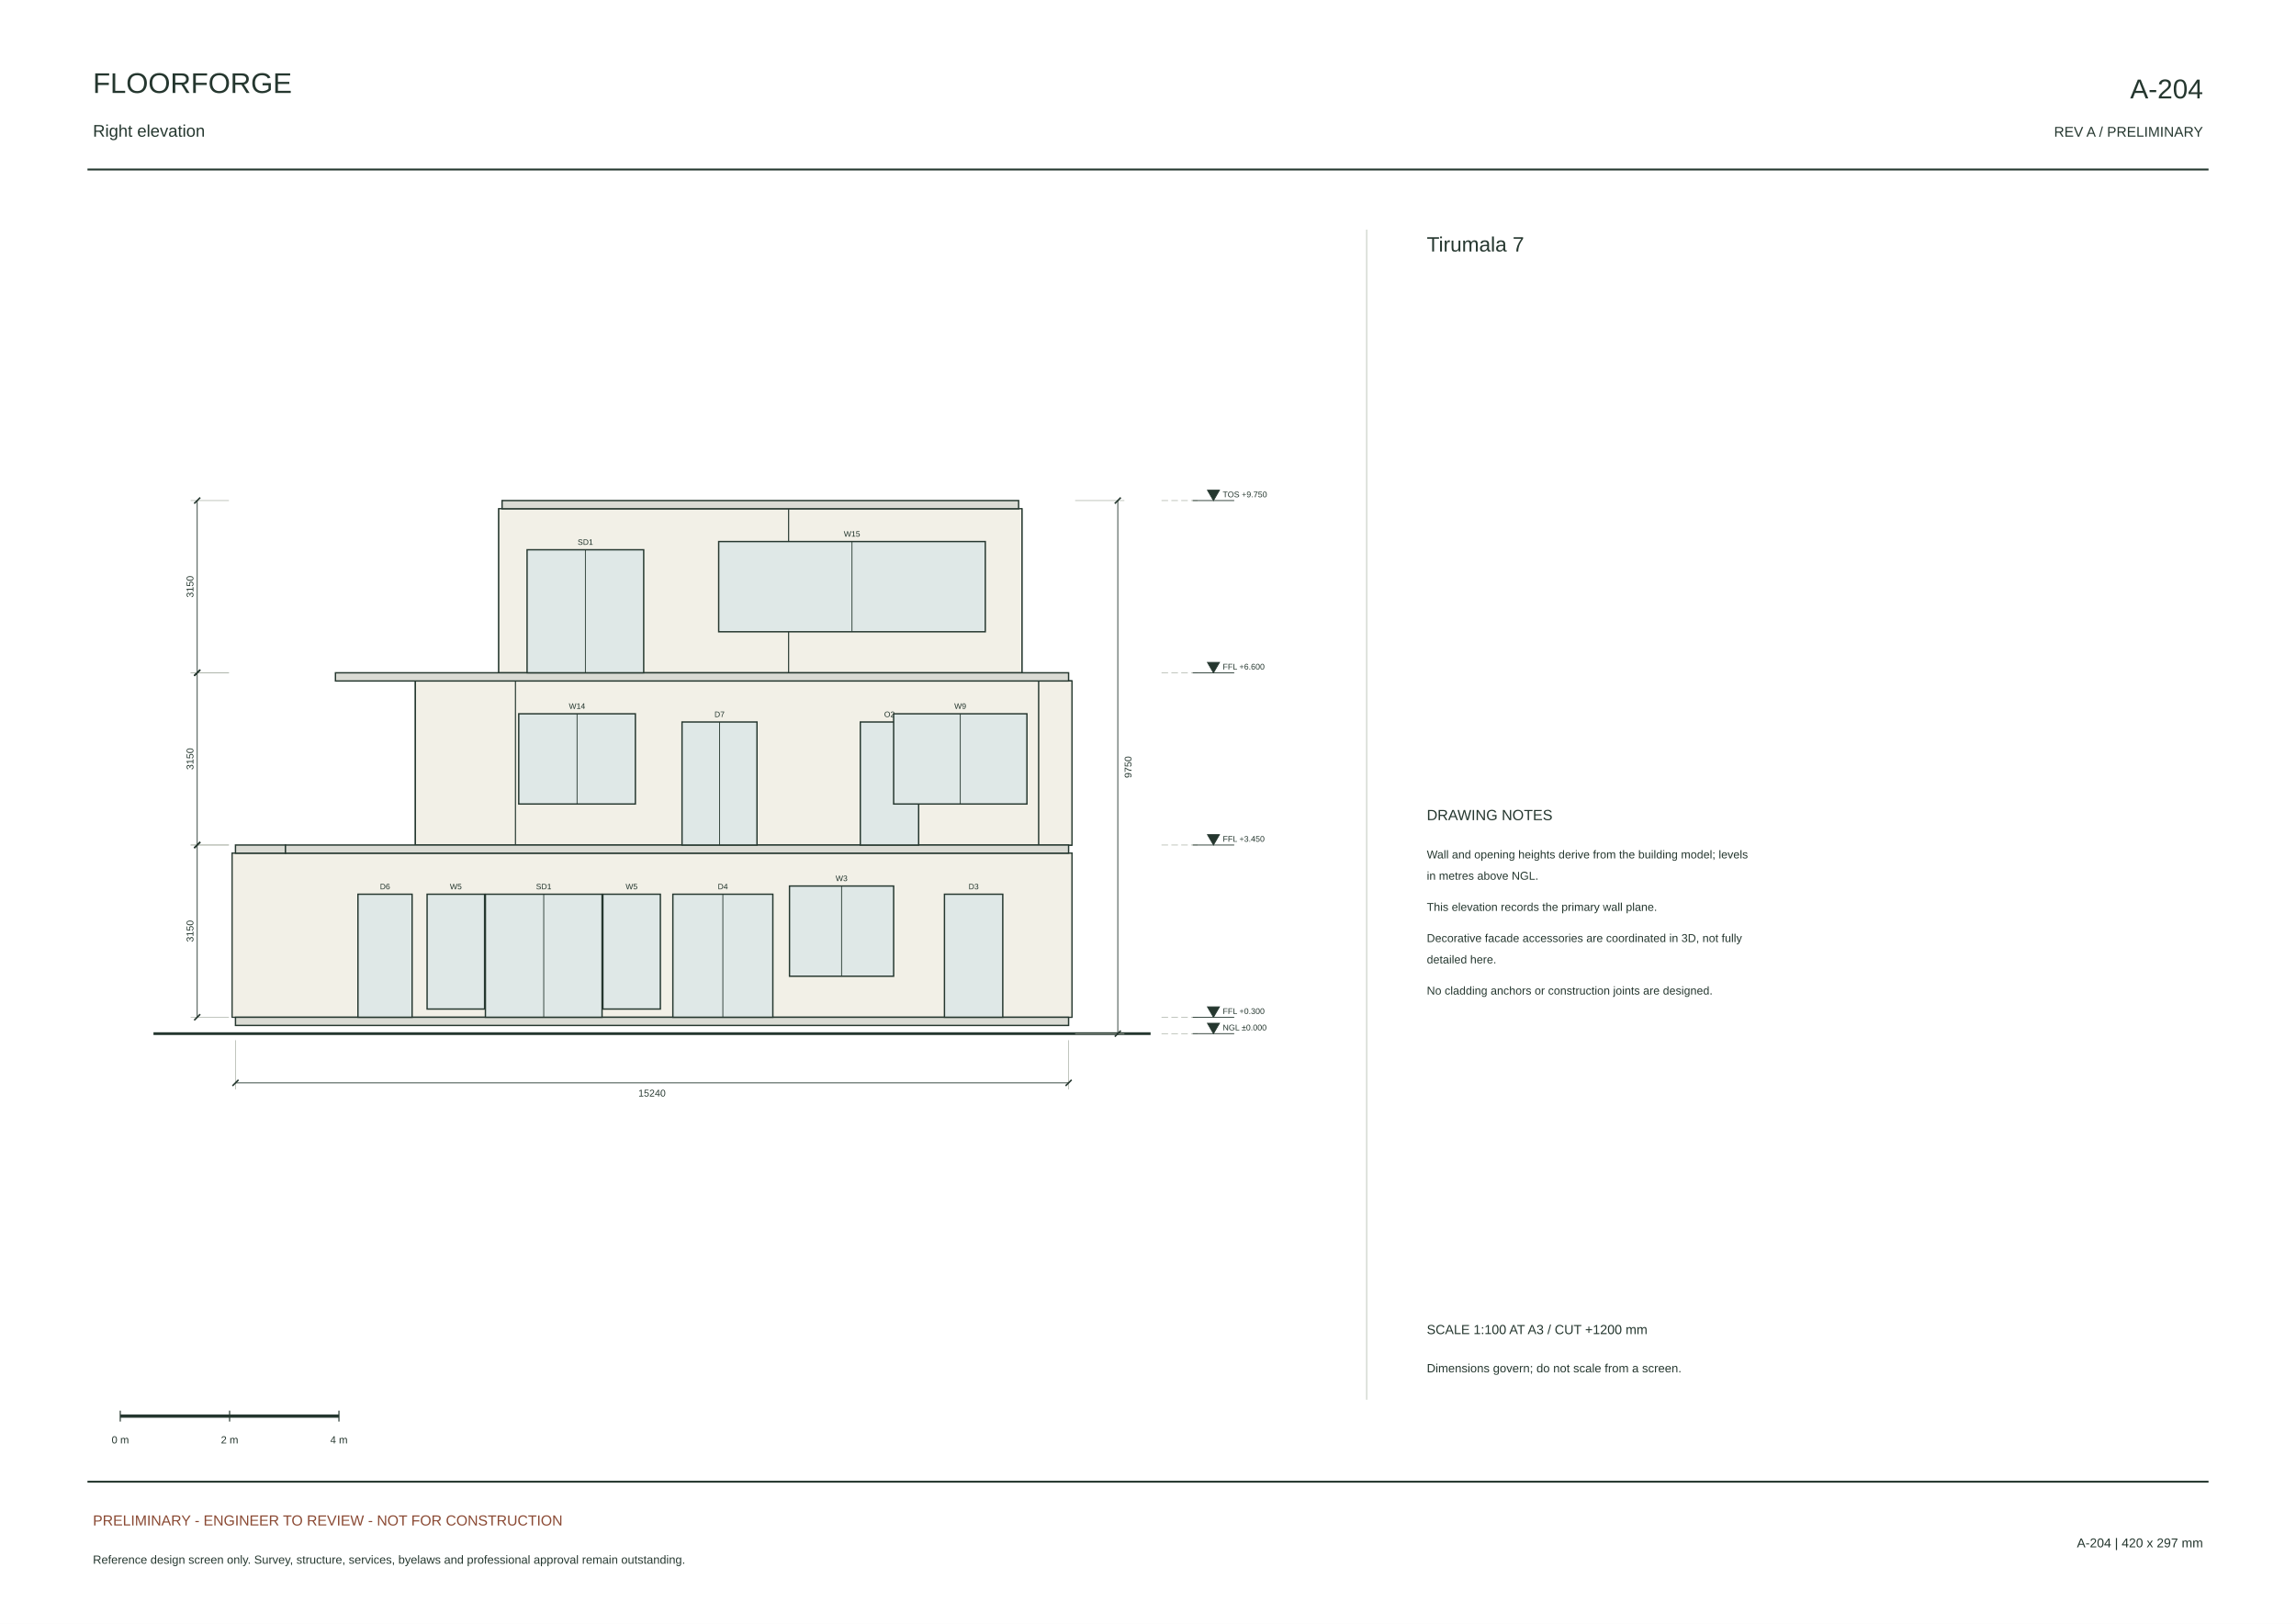
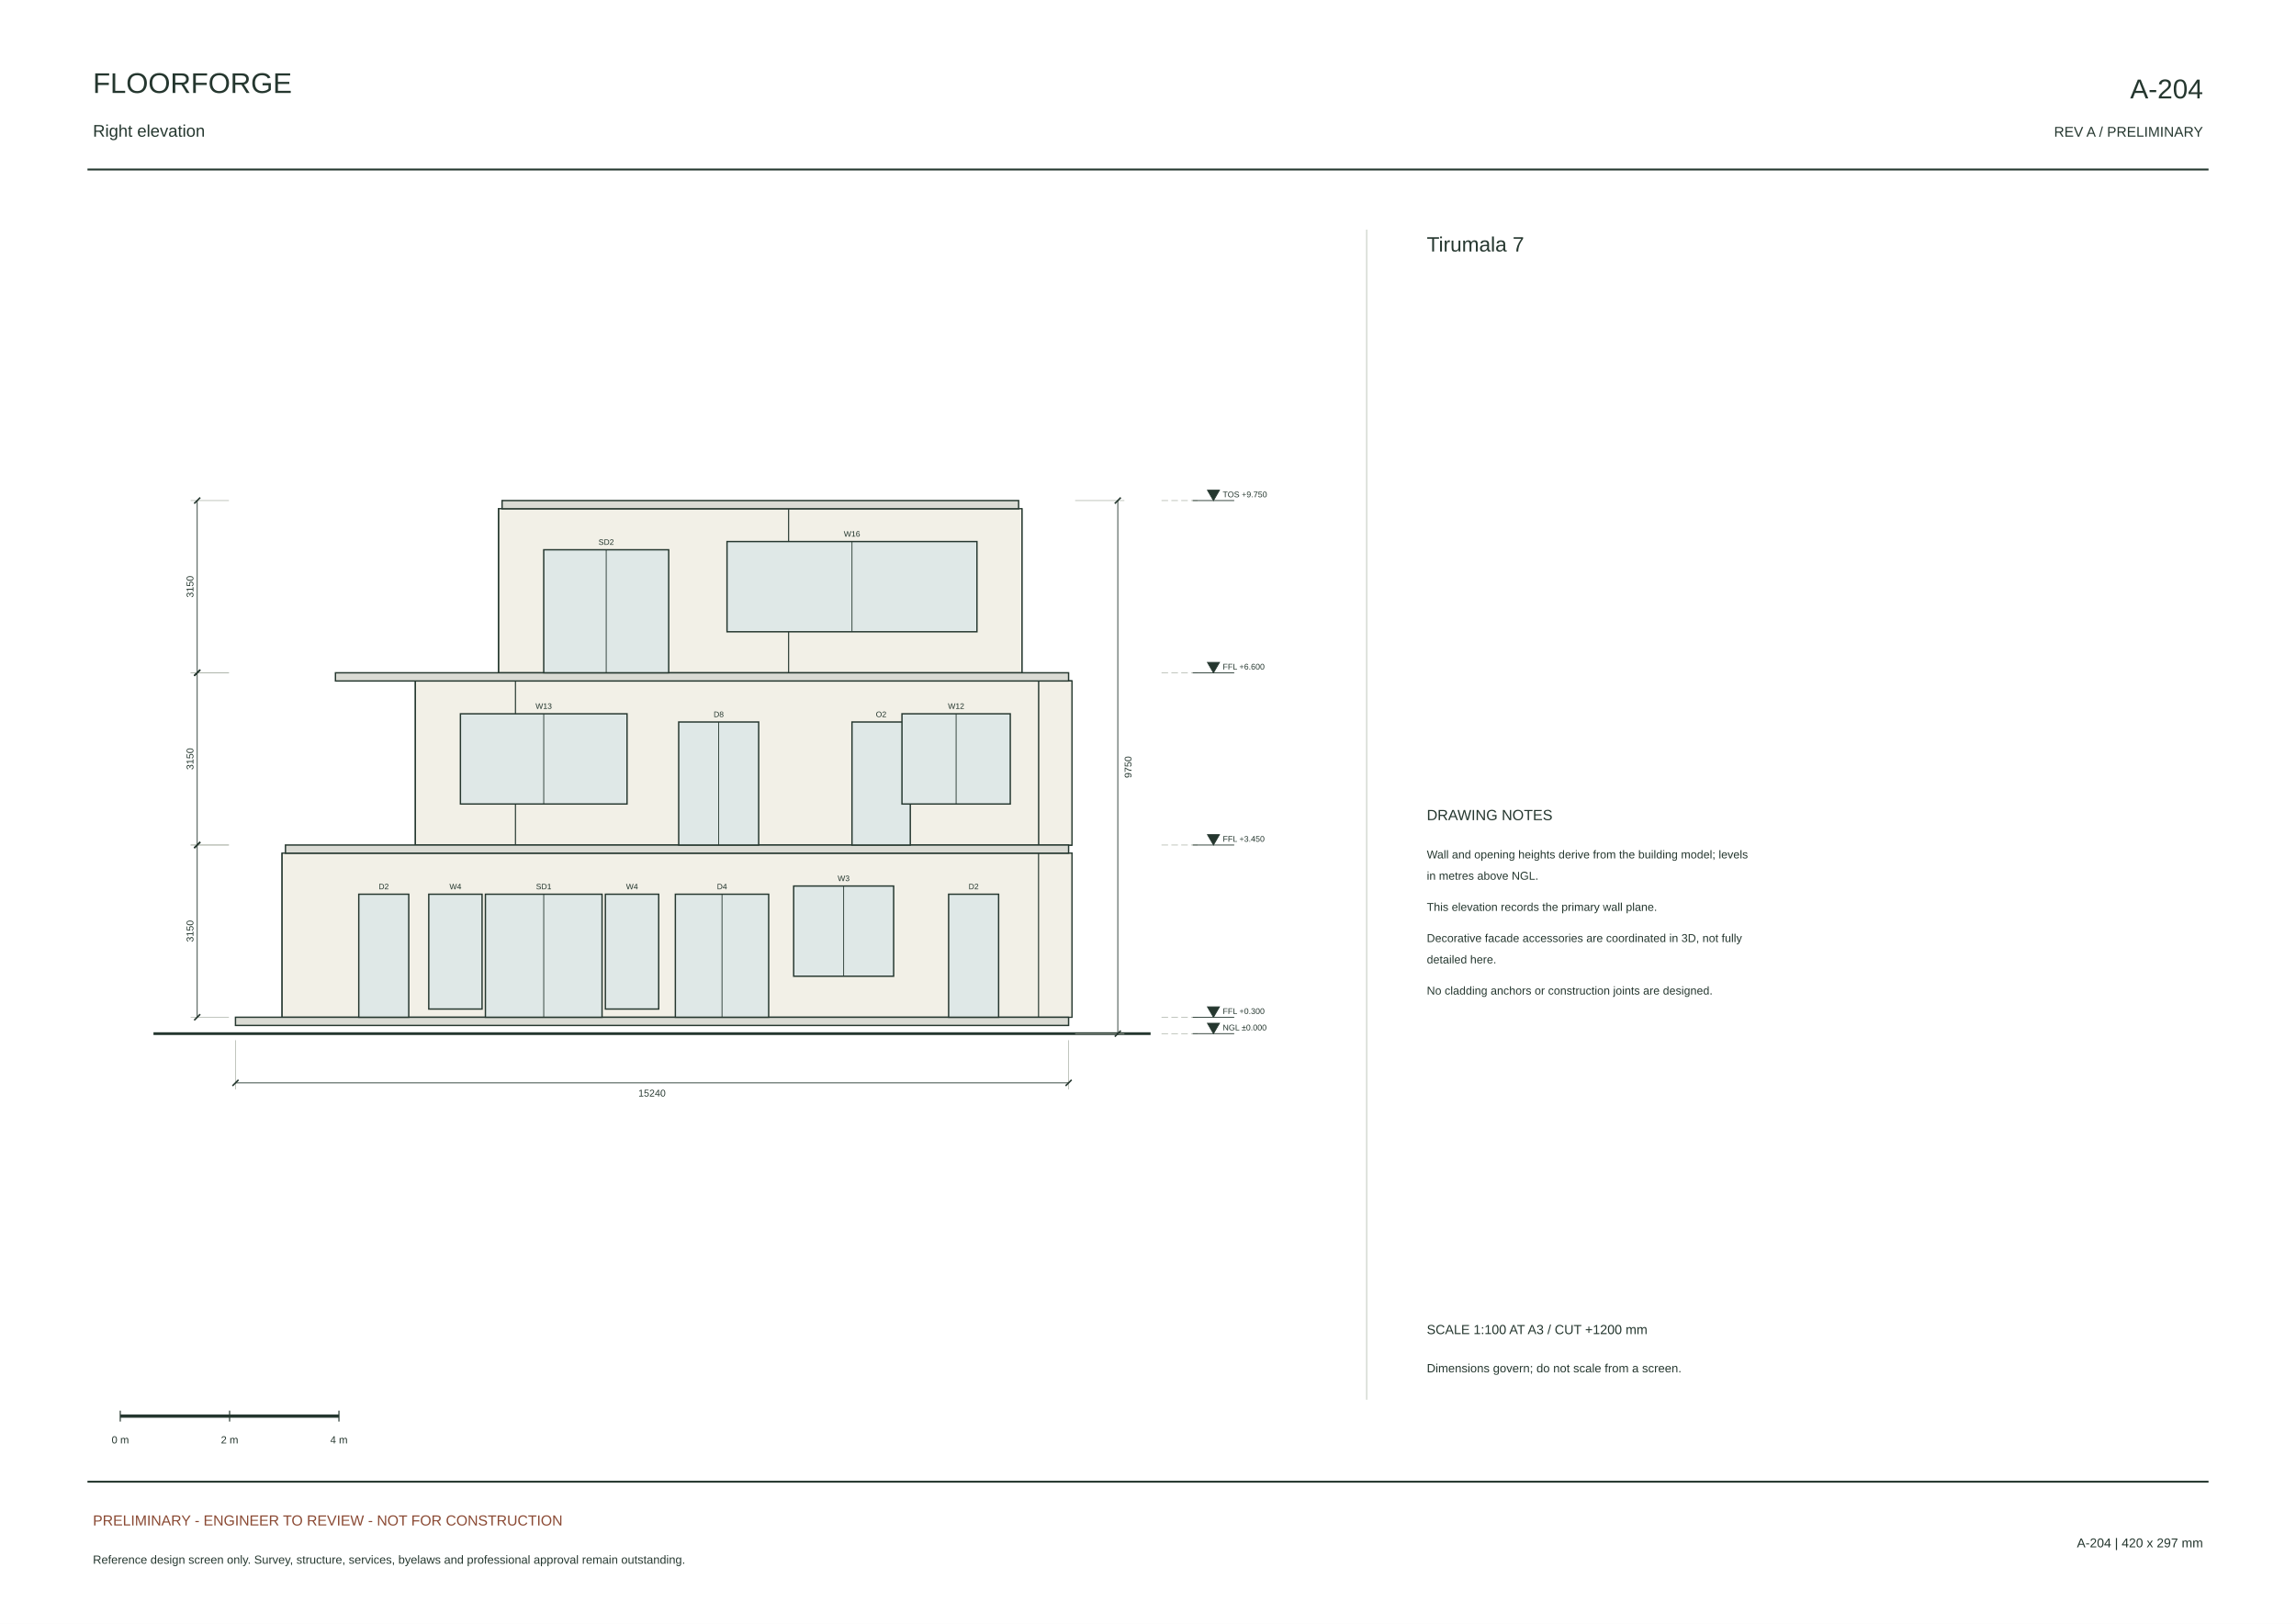
<svg xmlns="http://www.w3.org/2000/svg" width="420mm" height="297mm" viewBox="0 0 420 297">
  <rect width="420" height="297" fill="white" />
  <g font-family="Arial,Helvetica,sans-serif">
    <path d="M 16 31 H 404 M 16 271 H 404" stroke="#25372f" stroke-width=".35" />
    <text x="17" y="17" fill="#25372f" font-size="5.2" text-anchor="start">FLOORFORGE</text>
    <text x="17" y="25" fill="#25372f" font-size="3.1" text-anchor="start">Right elevation</text>
    <text x="403" y="18" fill="#25372f" font-size="5" text-anchor="end">A-204</text>
    <text x="403" y="25" fill="#25372f" font-size="2.6" text-anchor="end">REV A / PRELIMINARY</text>
    <polygon points="194.875,186.05 196.075,186.05 196.075,156.05 194.875,156.05" fill="#f2f0e7" stroke="#25372f" stroke-width="0.2" />
    <polygon points="188.779,186.05 189.979,186.05 189.979,156.05 188.779,156.05" fill="#f2f0e7" stroke="#25372f" stroke-width="0.2" />
    <polygon points="179.635,186.05 180.835,186.05 180.835,156.05 179.635,156.05" fill="#f2f0e7" stroke="#25372f" stroke-width="0.2" />
    <polygon points="178.111,186.05 179.311,186.05 179.311,156.05 178.111,156.05" fill="#f2f0e7" stroke="#25372f" stroke-width="0.2" />
    <polygon points="170.491,186.05 171.691,186.05 171.691,156.05 170.491,156.05" fill="#f2f0e7" stroke="#25372f" stroke-width="0.2" />
    <polygon points="143.059,186.05 144.259,186.05 144.259,156.05 143.059,156.05" fill="#f2f0e7" stroke="#25372f" stroke-width="0.2" />
    <polygon points="141.535,186.05 142.735,186.05 142.735,156.05 141.535,156.05" fill="#f2f0e7" stroke="#25372f" stroke-width="0.2" />
    <polygon points="121.723,186.05 122.923,186.05 122.923,156.05 121.723,156.05" fill="#f2f0e7" stroke="#25372f" stroke-width="0.2" />
-     <polygon points="91.243,186.05 92.443,186.05 92.443,156.05 91.243,156.05" fill="#f2f0e7" stroke="#25372f" stroke-width="0.2" />
+     <polygon points="94.291,186.05 95.491,186.05 95.491,156.05 94.291,156.05" fill="#f2f0e7" stroke="#25372f" stroke-width="0.2" />
    <polygon points="76.003,186.05 77.203,186.05 77.203,156.05 76.003,156.05" fill="#f2f0e7" stroke="#25372f" stroke-width="0.2" />
-     <polygon points="69.907,186.05 71.107,186.05 71.107,156.05 69.907,156.05" fill="#f2f0e7" stroke="#25372f" stroke-width="0.2" />
-     <polygon points="42.475,186.05 43.675,186.05 43.675,156.05 42.475,156.05" fill="#f2f0e7" stroke="#25372f" stroke-width="0.2" />
+     <polygon points="72.955,186.05 74.155,186.05 74.155,156.05 72.955,156.05" fill="#f2f0e7" stroke="#25372f" stroke-width="0.2" />
+     <polygon points="51.619,186.05 52.819,186.05 52.819,156.05 51.619,156.05" fill="#f2f0e7" stroke="#25372f" stroke-width="0.2" />
    <polygon points="141.535,186.05 196.075,186.05 196.075,156.05 141.535,156.05" fill="#f2f0e7" stroke="#25372f" stroke-width="0.2" />
    <polygon points="76.003,186.05 142.735,186.05 142.735,156.05 76.003,156.05" fill="#f2f0e7" stroke="#25372f" stroke-width="0.2" />
-     <polygon points="170.674,186.05 196.075,186.05 196.075,156.05 170.674,156.05" fill="#f2f0e7" stroke="#25372f" stroke-width="0.2" />
+     <polygon points="170.491,186.05 196.075,186.05 196.075,156.05 170.491,156.05" fill="#f2f0e7" stroke="#25372f" stroke-width="0.2" />
    <polygon points="141.535,186.05 171.691,186.05 171.691,156.05 141.535,156.05" fill="#f2f0e7" stroke="#25372f" stroke-width="0.2" />
    <polygon points="178.111,186.05 196.075,186.05 196.075,156.05 178.111,156.05" fill="#f2f0e7" stroke="#25372f" stroke-width="0.2" />
-     <polygon points="42.475,186.05 77.203,186.05 77.203,156.05 42.475,156.05" fill="#f2f0e7" stroke="#25372f" stroke-width="0.2" />
+     <polygon points="51.619,186.05 77.203,186.05 77.203,156.05 51.619,156.05" fill="#f2f0e7" stroke="#25372f" stroke-width="0.2" />
+     <polygon points="76.003,186.05 122.923,186.05 122.923,156.05 76.003,156.05" fill="#f2f0e7" stroke="#25372f" stroke-width="0.2" />
    <polygon points="143.059,186.05 196.075,186.05 196.075,156.05 143.059,156.05" fill="#f2f0e7" stroke="#25372f" stroke-width="0.2" />
-     <polygon points="76.003,186.05 122.923,186.05 122.923,156.05 76.003,156.05" fill="#f2f0e7" stroke="#25372f" stroke-width="0.2" />
-     <polygon points="42.475,186.05 92.443,186.05 92.443,156.05 42.475,156.05" fill="#f2f0e7" stroke="#25372f" stroke-width="0.2" />
-     <polygon points="42.475,186.05 196.075,186.05 196.075,156.05 42.475,156.05" fill="#f2f0e7" stroke="#25372f" stroke-width="0.2" />
+     <polygon points="51.619,186.05 95.491,186.05 95.491,156.05 51.619,156.05" fill="#f2f0e7" stroke="#25372f" stroke-width="0.2" />
+     <polygon points="51.619,186.05 189.979,186.05 189.979,156.05 51.619,156.05" fill="#f2f0e7" stroke="#25372f" stroke-width="0.2" />
    <polygon points="194.875,154.55 196.075,154.55 196.075,124.55 194.875,124.55" fill="#f2f0e7" stroke="#25372f" stroke-width="0.2" />
    <polygon points="188.779,154.55 189.979,154.55 189.979,124.55 188.779,124.55" fill="#f2f0e7" stroke="#25372f" stroke-width="0.2" />
    <polygon points="173.539,154.55 174.739,154.55 174.739,124.55 173.539,124.55" fill="#f2f0e7" stroke="#25372f" stroke-width="0.2" />
    <polygon points="149.155,154.55 150.355,154.55 150.355,124.55 149.155,124.55" fill="#f2f0e7" stroke="#25372f" stroke-width="0.2" />
    <polygon points="143.059,154.55 144.259,154.55 144.259,124.55 143.059,124.55" fill="#f2f0e7" stroke="#25372f" stroke-width="0.2" />
    <polygon points="140.011,154.55 141.211,154.55 141.211,124.55 140.011,124.55" fill="#f2f0e7" stroke="#25372f" stroke-width="0.2" />
    <polygon points="121.723,154.55 122.923,154.55 122.923,124.55 121.723,124.55" fill="#f2f0e7" stroke="#25372f" stroke-width="0.2" />
    <polygon points="94.291,154.55 95.491,154.55 95.491,124.55 94.291,124.55" fill="#f2f0e7" stroke="#25372f" stroke-width="0.2" />
+     <polygon points="91.243,154.55 92.443,154.55 92.443,124.55 91.243,124.55" fill="#f2f0e7" stroke="#25372f" stroke-width="0.2" />
    <polygon points="76.003,154.55 77.203,154.55 77.203,124.55 76.003,124.55" fill="#f2f0e7" stroke="#25372f" stroke-width="0.2" />
    <polygon points="140.011,154.55 196.075,154.55 196.075,124.55 140.011,124.55" fill="#f2f0e7" stroke="#25372f" stroke-width="0.2" />
    <polygon points="76.003,154.55 122.923,154.55 122.923,124.55 76.003,124.55" fill="#f2f0e7" stroke="#25372f" stroke-width="0.2" />
    <polygon points="121.723,154.55 141.211,154.55 141.211,124.55 121.723,124.55" fill="#f2f0e7" stroke="#25372f" stroke-width="0.2" />
    <polygon points="140.011,154.55 196.075,154.55 196.075,124.55 140.011,124.55" fill="#f2f0e7" stroke="#25372f" stroke-width="0.2" />
    <polygon points="76.003,154.55 122.923,154.55 122.923,124.55 76.003,124.55" fill="#f2f0e7" stroke="#25372f" stroke-width="0.2" />
    <polygon points="149.155,154.55 174.739,154.55 174.739,124.55 149.155,124.55" fill="#f2f0e7" stroke="#25372f" stroke-width="0.2" />
+     <polygon points="76.003,154.55 92.443,154.55 92.443,124.55 76.003,124.55" fill="#f2f0e7" stroke="#25372f" stroke-width="0.2" />
    <polygon points="173.539,154.55 196.075,154.55 196.075,124.55 173.539,124.55" fill="#f2f0e7" stroke="#25372f" stroke-width="0.2" />
-     <polygon points="76.003,154.55 95.491,154.55 95.491,124.55 76.003,124.55" fill="#f2f0e7" stroke="#25372f" stroke-width="0.2" />
    <polygon points="143.059,154.55 189.979,154.55 189.979,124.55 143.059,124.55" fill="#f2f0e7" stroke="#25372f" stroke-width="0.2" />
    <polygon points="76.003,154.55 95.491,154.55 95.491,124.55 76.003,124.55" fill="#f2f0e7" stroke="#25372f" stroke-width="0.2" />
    <polygon points="94.291,154.55 189.979,154.55 189.979,124.55 94.291,124.55" fill="#f2f0e7" stroke="#25372f" stroke-width="0.2" />
    <polygon points="185.731,123.05 186.931,123.05 186.931,93.05 185.731,93.05" fill="#f2f0e7" stroke="#25372f" stroke-width="0.2" />
    <polygon points="143.059,123.05 144.259,123.05 144.259,93.05 143.059,93.05" fill="#f2f0e7" stroke="#25372f" stroke-width="0.2" />
-     <polygon points="130.867,123.05 132.067,123.05 132.067,93.05 130.867,93.05" fill="#f2f0e7" stroke="#25372f" stroke-width="0.2" />
-     <polygon points="94.291,123.05 95.491,123.05 95.491,93.05 94.291,93.05" fill="#f2f0e7" stroke="#25372f" stroke-width="0.2" />
+     <polygon points="132.391,123.05 133.591,123.05 133.591,93.05 132.391,93.05" fill="#f2f0e7" stroke="#25372f" stroke-width="0.2" />
    <polygon points="91.243,123.05 92.443,123.05 92.443,93.05 91.243,93.05" fill="#f2f0e7" stroke="#25372f" stroke-width="0.2" />
-     <polygon points="94.291,123.05 186.931,123.05 186.931,93.05 94.291,93.05" fill="#f2f0e7" stroke="#25372f" stroke-width="0.2" />
-     <polygon points="94.291,123.05 186.931,123.05 186.931,93.05 94.291,93.05" fill="#f2f0e7" stroke="#25372f" stroke-width="0.2" />
-     <polygon points="91.243,123.05 132.067,123.05 132.067,93.05 91.243,93.05" fill="#f2f0e7" stroke="#25372f" stroke-width="0.2" />
+     <polygon points="91.243,123.05 92.443,123.05 92.443,93.05 91.243,93.05" fill="#f2f0e7" stroke="#25372f" stroke-width="0.2" />
+     <polygon points="91.243,123.05 186.931,123.05 186.931,93.05 91.243,93.05" fill="#f2f0e7" stroke="#25372f" stroke-width="0.2" />
+     <polygon points="91.243,123.05 186.931,123.05 186.931,93.05 91.243,93.05" fill="#f2f0e7" stroke="#25372f" stroke-width="0.2" />
+     <polygon points="91.243,123.05 133.591,123.05 133.591,93.05 91.243,93.05" fill="#f2f0e7" stroke="#25372f" stroke-width="0.2" />
    <polygon points="91.243,123.05 144.259,123.05 144.259,93.05 91.243,93.05" fill="#f2f0e7" stroke="#25372f" stroke-width="0.2" />
    <polygon points="43.075,187.55 195.475,187.55 195.475,186.05 43.075,186.05" fill="#dadbd4" stroke="#25372f" stroke-width="0.25" />
-     <polygon points="43.075,156.05 52.219,156.05 52.219,154.55 43.075,154.55" fill="#dadbd4" stroke="#25372f" stroke-width="0.25" />
    <polygon points="52.219,156.05 195.475,156.05 195.475,154.55 52.219,154.55" fill="#dadbd4" stroke="#25372f" stroke-width="0.25" />
    <polygon points="61.363,124.55 195.475,124.55 195.475,123.05 61.363,123.05" fill="#dadbd4" stroke="#25372f" stroke-width="0.25" />
    <polygon points="91.843,93.05 186.331,93.05 186.331,91.55 91.843,91.55" fill="#dadbd4" stroke="#25372f" stroke-width="0.25" />
    <path d="M 28.075 189.05 L 210.475 189.05" fill="none" stroke="#25372f" stroke-width="0.5" />
-     <polygon points="172.767,186.05 183.435,186.05 183.435,163.55 172.767,163.55" fill="#dfe8e7" stroke="#25372f" stroke-width="0.25" />
-     <text x="178.101" y="162.65" fill="#25372f" font-size="1.45" text-anchor="middle">D3</text>
-     <polygon points="123.085,186.05 141.373,186.05 141.373,163.55 123.085,163.55" fill="#dfe8e7" stroke="#25372f" stroke-width="0.25" />
-     <path d="M 132.229 186.05 L 132.229 163.55" fill="none" stroke="#25372f" stroke-width="0.15" />
-     <text x="132.229" y="162.65" fill="#25372f" font-size="1.45" text-anchor="middle">D4</text>
+     <polygon points="173.529,186.05 182.673,186.05 182.673,163.55 173.529,163.55" fill="#dfe8e7" stroke="#25372f" stroke-width="0.25" />
+     <text x="178.101" y="162.65" fill="#25372f" font-size="1.45" text-anchor="middle">D2</text>
+     <polygon points="123.542,186.05 140.611,186.05 140.611,163.55 123.542,163.55" fill="#dfe8e7" stroke="#25372f" stroke-width="0.25" />
+     <path d="M 132.077 186.05 L 132.077 163.55" fill="none" stroke="#25372f" stroke-width="0.15" />
+     <text x="132.077" y="162.65" fill="#25372f" font-size="1.45" text-anchor="middle">D4</text>
    <polygon points="88.795,186.05 110.131,186.05 110.131,163.55 88.795,163.55" fill="#dfe8e7" stroke="#25372f" stroke-width="0.25" />
    <path d="M 99.463 186.05 L 99.463 163.55" fill="none" stroke="#25372f" stroke-width="0.15" />
    <text x="99.463" y="162.65" fill="#25372f" font-size="1.45" text-anchor="middle">SD1</text>
-     <polygon points="65.478,186.05 75.384,186.05 75.384,163.55 65.478,163.55" fill="#dfe8e7" stroke="#25372f" stroke-width="0.25" />
-     <text x="70.431" y="162.65" fill="#25372f" font-size="1.45" text-anchor="middle">D6</text>
-     <polygon points="144.421,178.55 163.471,178.55 163.471,162.05 144.421,162.05" fill="#dfe8e7" stroke="#25372f" stroke-width="0.25" />
-     <path d="M 153.946 178.55 L 153.946 162.05" fill="none" stroke="#25372f" stroke-width="0.15" />
-     <text x="153.946" y="161.15" fill="#25372f" font-size="1.45" text-anchor="middle">W3</text>
-     <polygon points="110.283,184.55 120.799,184.55 120.799,163.55 110.283,163.55" fill="#dfe8e7" stroke="#25372f" stroke-width="0.25" />
-     <text x="115.541" y="162.65" fill="#25372f" font-size="1.45" text-anchor="middle">W5</text>
-     <polygon points="78.127,184.55 88.643,184.55 88.643,163.55 78.127,163.55" fill="#dfe8e7" stroke="#25372f" stroke-width="0.25" />
-     <text x="83.385" y="162.65" fill="#25372f" font-size="1.45" text-anchor="middle">W5</text>
-     <polygon points="157.375,154.55 168.043,154.55 168.043,132.05 157.375,132.05" fill="#dfe8e7" stroke="#25372f" stroke-width="0.25" />
-     <text x="162.709" y="131.15" fill="#25372f" font-size="1.45" text-anchor="middle">O2</text>
-     <polygon points="124.761,154.55 138.477,154.55 138.477,132.05 124.761,132.05" fill="#dfe8e7" stroke="#25372f" stroke-width="0.25" />
-     <path d="M 131.619 154.55 L 131.619 132.05" fill="none" stroke="#25372f" stroke-width="0.15" />
-     <text x="131.619" y="131.15" fill="#25372f" font-size="1.45" text-anchor="middle">D7</text>
-     <polygon points="163.471,147.05 187.855,147.05 187.855,130.55 163.471,130.55" fill="#dfe8e7" stroke="#25372f" stroke-width="0.25" />
-     <path d="M 175.663 147.05 L 175.663 130.55" fill="none" stroke="#25372f" stroke-width="0.15" />
-     <text x="175.663" y="129.65" fill="#25372f" font-size="1.45" text-anchor="middle">W9</text>
-     <polygon points="94.891,147.05 116.227,147.05 116.227,130.55 94.891,130.55" fill="#dfe8e7" stroke="#25372f" stroke-width="0.25" />
-     <path d="M 105.559 147.05 L 105.559 130.55" fill="none" stroke="#25372f" stroke-width="0.15" />
-     <text x="105.559" y="129.65" fill="#25372f" font-size="1.45" text-anchor="middle">W14</text>
-     <polygon points="96.415,123.05 117.751,123.05 117.751,100.55 96.415,100.55" fill="#dfe8e7" stroke="#25372f" stroke-width="0.25" />
-     <path d="M 107.083 123.05 L 107.083 100.55" fill="none" stroke="#25372f" stroke-width="0.15" />
-     <text x="107.083" y="99.65" fill="#25372f" font-size="1.45" text-anchor="middle">SD1</text>
-     <polygon points="131.467,115.55 180.235,115.55 180.235,99.05 131.467,99.05" fill="#dfe8e7" stroke="#25372f" stroke-width="0.25" />
+     <polygon points="65.63,186.05 74.774,186.05 74.774,163.55 65.63,163.55" fill="#dfe8e7" stroke="#25372f" stroke-width="0.25" />
+     <text x="70.202" y="162.65" fill="#25372f" font-size="1.45" text-anchor="middle">D2</text>
+     <polygon points="145.183,178.55 163.471,178.55 163.471,162.05 145.183,162.05" fill="#dfe8e7" stroke="#25372f" stroke-width="0.25" />
+     <path d="M 154.327 178.55 L 154.327 162.05" fill="none" stroke="#25372f" stroke-width="0.15" />
+     <text x="154.327" y="161.15" fill="#25372f" font-size="1.45" text-anchor="middle">W3</text>
+     <polygon points="110.741,184.55 120.494,184.55 120.494,163.55 110.741,163.55" fill="#dfe8e7" stroke="#25372f" stroke-width="0.25" />
+     <text x="115.617" y="162.65" fill="#25372f" font-size="1.45" text-anchor="middle">W4</text>
+     <polygon points="78.432,184.55 88.185,184.55 88.185,163.55 78.432,163.55" fill="#dfe8e7" stroke="#25372f" stroke-width="0.25" />
+     <text x="83.309" y="162.65" fill="#25372f" font-size="1.45" text-anchor="middle">W4</text>
+     <polygon points="155.851,154.55 166.519,154.55 166.519,132.05 155.851,132.05" fill="#dfe8e7" stroke="#25372f" stroke-width="0.25" />
+     <text x="161.185" y="131.15" fill="#25372f" font-size="1.45" text-anchor="middle">O2</text>
+     <polygon points="124.152,154.55 138.782,154.55 138.782,132.05 124.152,132.05" fill="#dfe8e7" stroke="#25372f" stroke-width="0.25" />
+     <path d="M 131.467 154.55 L 131.467 132.05" fill="none" stroke="#25372f" stroke-width="0.15" />
+     <text x="131.467" y="131.15" fill="#25372f" font-size="1.45" text-anchor="middle">D8</text>
+     <polygon points="164.995,147.05 184.807,147.05 184.807,130.55 164.995,130.55" fill="#dfe8e7" stroke="#25372f" stroke-width="0.25" />
+     <path d="M 174.901 147.05 L 174.901 130.55" fill="none" stroke="#25372f" stroke-width="0.15" />
+     <text x="174.901" y="129.65" fill="#25372f" font-size="1.45" text-anchor="middle">W12</text>
+     <polygon points="84.223,147.05 114.703,147.05 114.703,130.55 84.223,130.55" fill="#dfe8e7" stroke="#25372f" stroke-width="0.25" />
+     <path d="M 99.463 147.05 L 99.463 130.55" fill="none" stroke="#25372f" stroke-width="0.15" />
+     <text x="99.463" y="129.65" fill="#25372f" font-size="1.45" text-anchor="middle">W13</text>
+     <polygon points="99.463,123.05 122.323,123.05 122.323,100.55 99.463,100.55" fill="#dfe8e7" stroke="#25372f" stroke-width="0.25" />
+     <path d="M 110.893 123.05 L 110.893 100.55" fill="none" stroke="#25372f" stroke-width="0.15" />
+     <text x="110.893" y="99.65" fill="#25372f" font-size="1.45" text-anchor="middle">SD2</text>
+     <polygon points="132.991,115.55 178.711,115.55 178.711,99.05 132.991,99.05" fill="#dfe8e7" stroke="#25372f" stroke-width="0.25" />
    <path d="M 155.851 115.55 L 155.851 99.05" fill="none" stroke="#25372f" stroke-width="0.15" />
-     <text x="155.851" y="98.15" fill="#25372f" font-size="1.45" text-anchor="middle">W15</text>
+     <text x="155.851" y="98.15" fill="#25372f" font-size="1.45" text-anchor="middle">W16</text>
    <path d="M 43.075 190.25 L 43.075 199.25" fill="none" stroke="#a8afa4" stroke-width="0.12" />
    <path d="M 195.475 190.25 L 195.475 199.25" fill="none" stroke="#a8afa4" stroke-width="0.12" />
    <path d="M 43.075 198.05 L 195.475 198.05" fill="none" stroke="#25372f" stroke-width="0.15" />
    <path d="M 42.525 198.6 L 43.625 197.5" fill="none" stroke="#25372f" stroke-width="0.28" />
    <path d="M 194.925 198.6 L 196.025 197.5" fill="none" stroke="#25372f" stroke-width="0.28" />
    <text x="119.275" y="200.55" fill="#25372f" font-size="1.8" text-anchor="middle">15240</text>
    <path d="M 196.675 189.05 L 205.675 189.05" fill="none" stroke="#a8afa4" stroke-width="0.12" />
    <path d="M 196.675 91.55 L 205.675 91.55" fill="none" stroke="#a8afa4" stroke-width="0.12" />
    <path d="M 204.475 189.05 L 204.475 91.55" fill="none" stroke="#25372f" stroke-width="0.15" />
    <path d="M 203.925 189.6 L 205.025 188.5" fill="none" stroke="#25372f" stroke-width="0.28" />
    <path d="M 203.925 92.1 L 205.025 91" fill="none" stroke="#25372f" stroke-width="0.28" />
    <text x="206.975" y="140.3" fill="#25372f" font-size="1.8" text-anchor="middle" transform="rotate(-90.0 206.975 140.3)">9750</text>
    <path d="M 41.875 186.05 L 34.875 186.05" fill="none" stroke="#a8afa4" stroke-width="0.12" />
    <path d="M 41.875 154.55 L 34.875 154.55" fill="none" stroke="#a8afa4" stroke-width="0.12" />
    <path d="M 36.075 186.05 L 36.075 154.55" fill="none" stroke="#25372f" stroke-width="0.15" />
    <path d="M 35.525 186.6 L 36.625 185.5" fill="none" stroke="#25372f" stroke-width="0.28" />
    <path d="M 35.525 155.1 L 36.625 154" fill="none" stroke="#25372f" stroke-width="0.28" />
    <text x="35.375" y="170.3" fill="#25372f" font-size="1.8" text-anchor="middle" transform="rotate(-90.0 35.375 170.3)">3150</text>
    <path d="M 41.875 154.55 L 34.875 154.55" fill="none" stroke="#a8afa4" stroke-width="0.12" />
    <path d="M 41.875 123.05 L 34.875 123.05" fill="none" stroke="#a8afa4" stroke-width="0.12" />
    <path d="M 36.075 154.55 L 36.075 123.05" fill="none" stroke="#25372f" stroke-width="0.15" />
    <path d="M 35.525 155.1 L 36.625 154" fill="none" stroke="#25372f" stroke-width="0.28" />
    <path d="M 35.525 123.6 L 36.625 122.5" fill="none" stroke="#25372f" stroke-width="0.28" />
    <text x="35.375" y="138.8" fill="#25372f" font-size="1.8" text-anchor="middle" transform="rotate(-90.0 35.375 138.8)">3150</text>
    <path d="M 41.875 123.05 L 34.875 123.05" fill="none" stroke="#a8afa4" stroke-width="0.12" />
    <path d="M 41.875 91.55 L 34.875 91.55" fill="none" stroke="#a8afa4" stroke-width="0.12" />
    <path d="M 36.075 123.05 L 36.075 91.55" fill="none" stroke="#25372f" stroke-width="0.15" />
    <path d="M 35.525 123.6 L 36.625 122.5" fill="none" stroke="#25372f" stroke-width="0.28" />
    <path d="M 35.525 92.1 L 36.625 91" fill="none" stroke="#25372f" stroke-width="0.28" />
    <text x="35.375" y="107.3" fill="#25372f" font-size="1.8" text-anchor="middle" transform="rotate(-90.0 35.375 107.3)">3150</text>
    <path d="M 212.475 189.05 L 219.475 189.05" fill="none" stroke="#a8afa4" stroke-width="0.12" stroke-dasharray="1.2 .6" />
    <polygon points="220.875,187.15 223.075,187.15 221.975,189.05" fill="#25372f" stroke="#25372f" stroke-width="0.15" />
    <path d="M 218.175 189.05 L 225.775 189.05" fill="none" stroke="#25372f" stroke-width="0.15" />
    <text x="223.675" y="188.45" fill="#25372f" font-size="1.5" text-anchor="start">NGL ±0.000</text>
    <path d="M 212.475 186.05 L 219.475 186.05" fill="none" stroke="#a8afa4" stroke-width="0.12" stroke-dasharray="1.2 .6" />
    <polygon points="220.875,184.15 223.075,184.15 221.975,186.05" fill="#25372f" stroke="#25372f" stroke-width="0.15" />
    <path d="M 218.175 186.05 L 225.775 186.05" fill="none" stroke="#25372f" stroke-width="0.15" />
    <text x="223.675" y="185.45" fill="#25372f" font-size="1.5" text-anchor="start">FFL +0.300</text>
    <path d="M 212.475 154.55 L 219.475 154.55" fill="none" stroke="#a8afa4" stroke-width="0.12" stroke-dasharray="1.2 .6" />
    <polygon points="220.875,152.65 223.075,152.65 221.975,154.55" fill="#25372f" stroke="#25372f" stroke-width="0.15" />
    <path d="M 218.175 154.55 L 225.775 154.55" fill="none" stroke="#25372f" stroke-width="0.15" />
    <text x="223.675" y="153.95" fill="#25372f" font-size="1.5" text-anchor="start">FFL +3.450</text>
    <path d="M 212.475 123.05 L 219.475 123.05" fill="none" stroke="#a8afa4" stroke-width="0.12" stroke-dasharray="1.2 .6" />
    <polygon points="220.875,121.15 223.075,121.15 221.975,123.05" fill="#25372f" stroke="#25372f" stroke-width="0.15" />
    <path d="M 218.175 123.05 L 225.775 123.05" fill="none" stroke="#25372f" stroke-width="0.15" />
    <text x="223.675" y="122.45" fill="#25372f" font-size="1.5" text-anchor="start">FFL +6.600</text>
    <path d="M 212.475 91.55 L 219.475 91.55" fill="none" stroke="#a8afa4" stroke-width="0.12" stroke-dasharray="1.2 .6" />
    <polygon points="220.875,89.65 223.075,89.65 221.975,91.55" fill="#25372f" stroke="#25372f" stroke-width="0.15" />
    <path d="M 218.175 91.55 L 225.775 91.55" fill="none" stroke="#25372f" stroke-width="0.15" />
    <text x="223.675" y="90.95" fill="#25372f" font-size="1.5" text-anchor="start">TOS +9.750</text>
    <path d="M 250 42 V 256" stroke="#c9d0c7" stroke-width=".2" />
    <text x="261" y="46" fill="#25372f" font-size="3.8" text-anchor="start">Tirumala 7</text>
    <text x="261" y="150" fill="#25372f" font-size="2.7" text-anchor="start">DRAWING NOTES</text>
    <text x="261" y="157" fill="#25372f" font-size="2.1" text-anchor="start">Wall and opening heights derive from the building model; levels</text>
    <text x="261" y="160.9" fill="#25372f" font-size="2.1" text-anchor="start">in metres above NGL.</text>
    <text x="261" y="166.6" fill="#25372f" font-size="2.1" text-anchor="start">This elevation records the primary wall plane.</text>
    <text x="261" y="172.3" fill="#25372f" font-size="2.1" text-anchor="start">Decorative facade accessories are coordinated in 3D, not fully</text>
    <text x="261" y="176.2" fill="#25372f" font-size="2.1" text-anchor="start">detailed here.</text>
    <text x="261" y="181.9" fill="#25372f" font-size="2.1" text-anchor="start">No cladding anchors or construction joints are designed.</text>
    <text x="261" y="244" fill="#25372f" font-size="2.4" text-anchor="start">SCALE 1:100 AT A3 / CUT +1200 mm</text>
    <text x="261" y="251" fill="#25372f" font-size="2.2" text-anchor="start">Dimensions govern; do not scale from a screen.</text>
    <path d="M 22 259 H 62.0" stroke="#25372f" stroke-width=".6" />
    <path d="M 22.0 258 V 260" stroke="#25372f" stroke-width=".2" />
    <text x="22" y="264" fill="#25372f" font-size="1.9" text-anchor="middle">0 m</text>
    <path d="M 42.0 258 V 260" stroke="#25372f" stroke-width=".2" />
    <text x="42" y="264" fill="#25372f" font-size="1.9" text-anchor="middle">2 m</text>
    <path d="M 62.0 258 V 260" stroke="#25372f" stroke-width=".2" />
    <text x="62" y="264" fill="#25372f" font-size="1.9" text-anchor="middle">4 m</text>
    <text x="17" y="279" fill="#8a4933" font-size="2.65" text-anchor="start">PRELIMINARY - ENGINEER TO REVIEW - NOT FOR CONSTRUCTION</text>
    <text x="17" y="286" fill="#25372f" font-size="2.15" text-anchor="start">Reference design screen only. Survey, structure, services, byelaws and professional approval remain outstanding.</text>
    <text x="403" y="283" fill="#25372f" font-size="2.35" text-anchor="end">A-204  |  420 x 297 mm</text>
  </g>
</svg>
